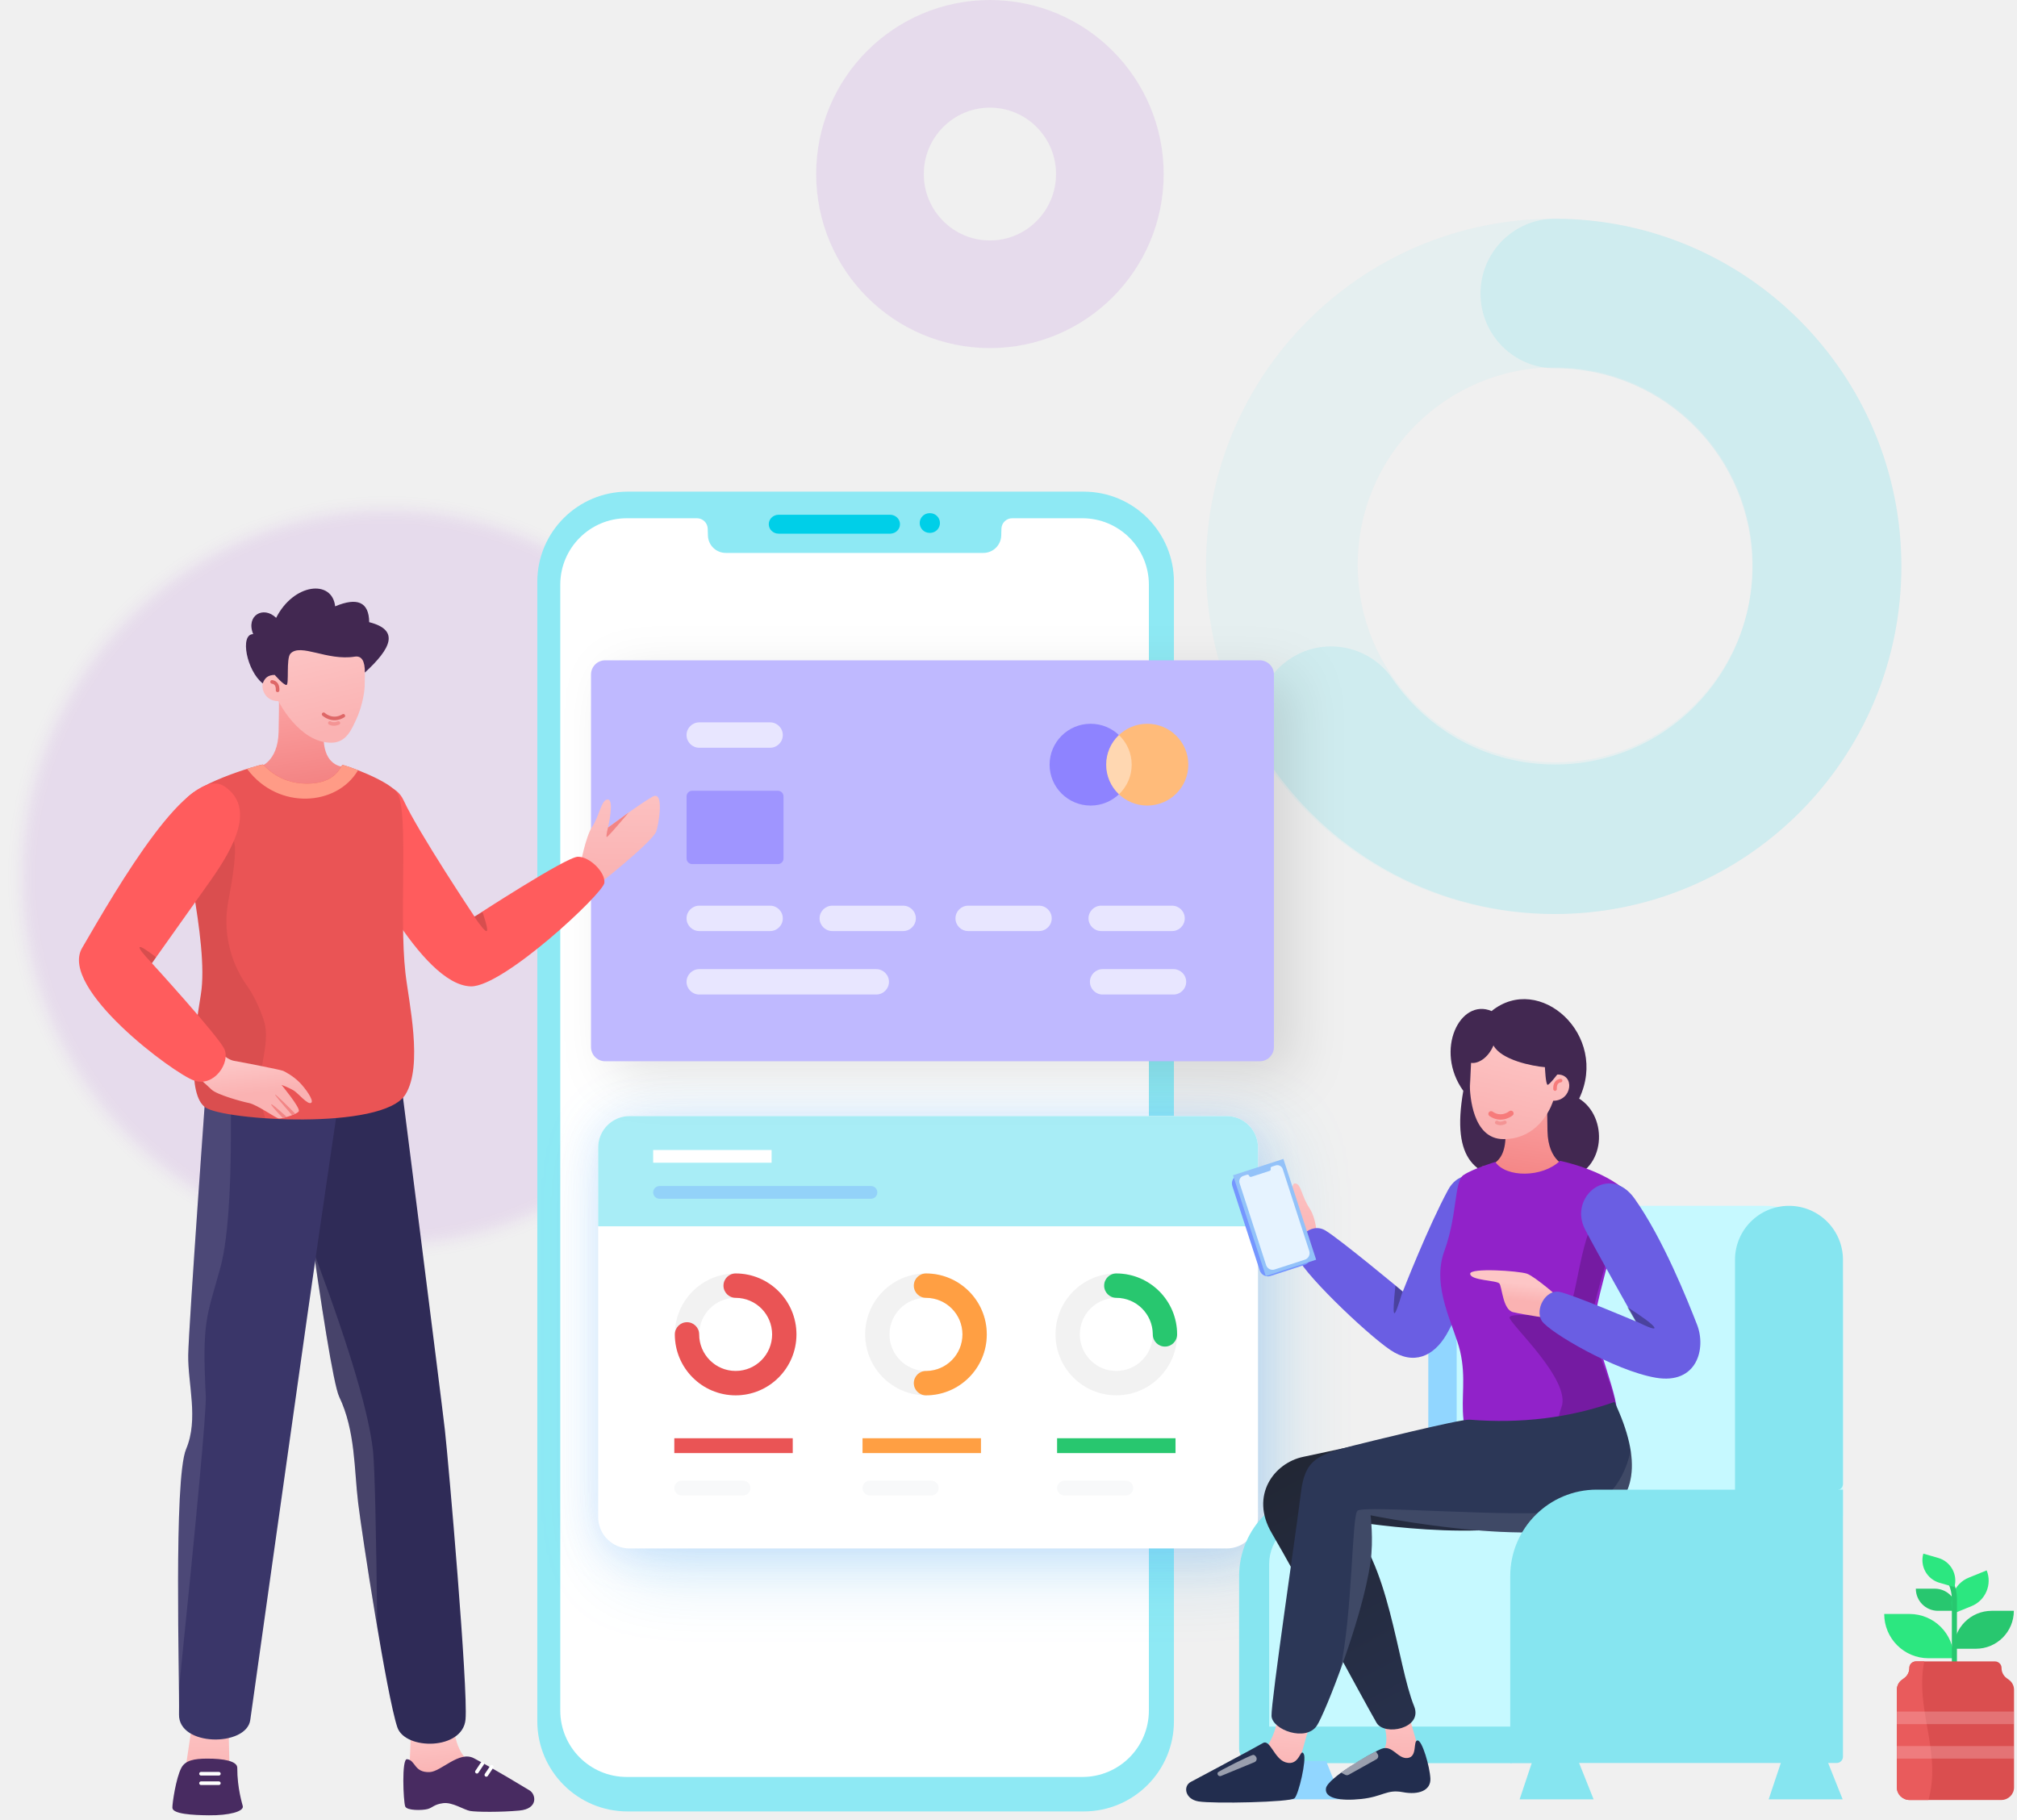
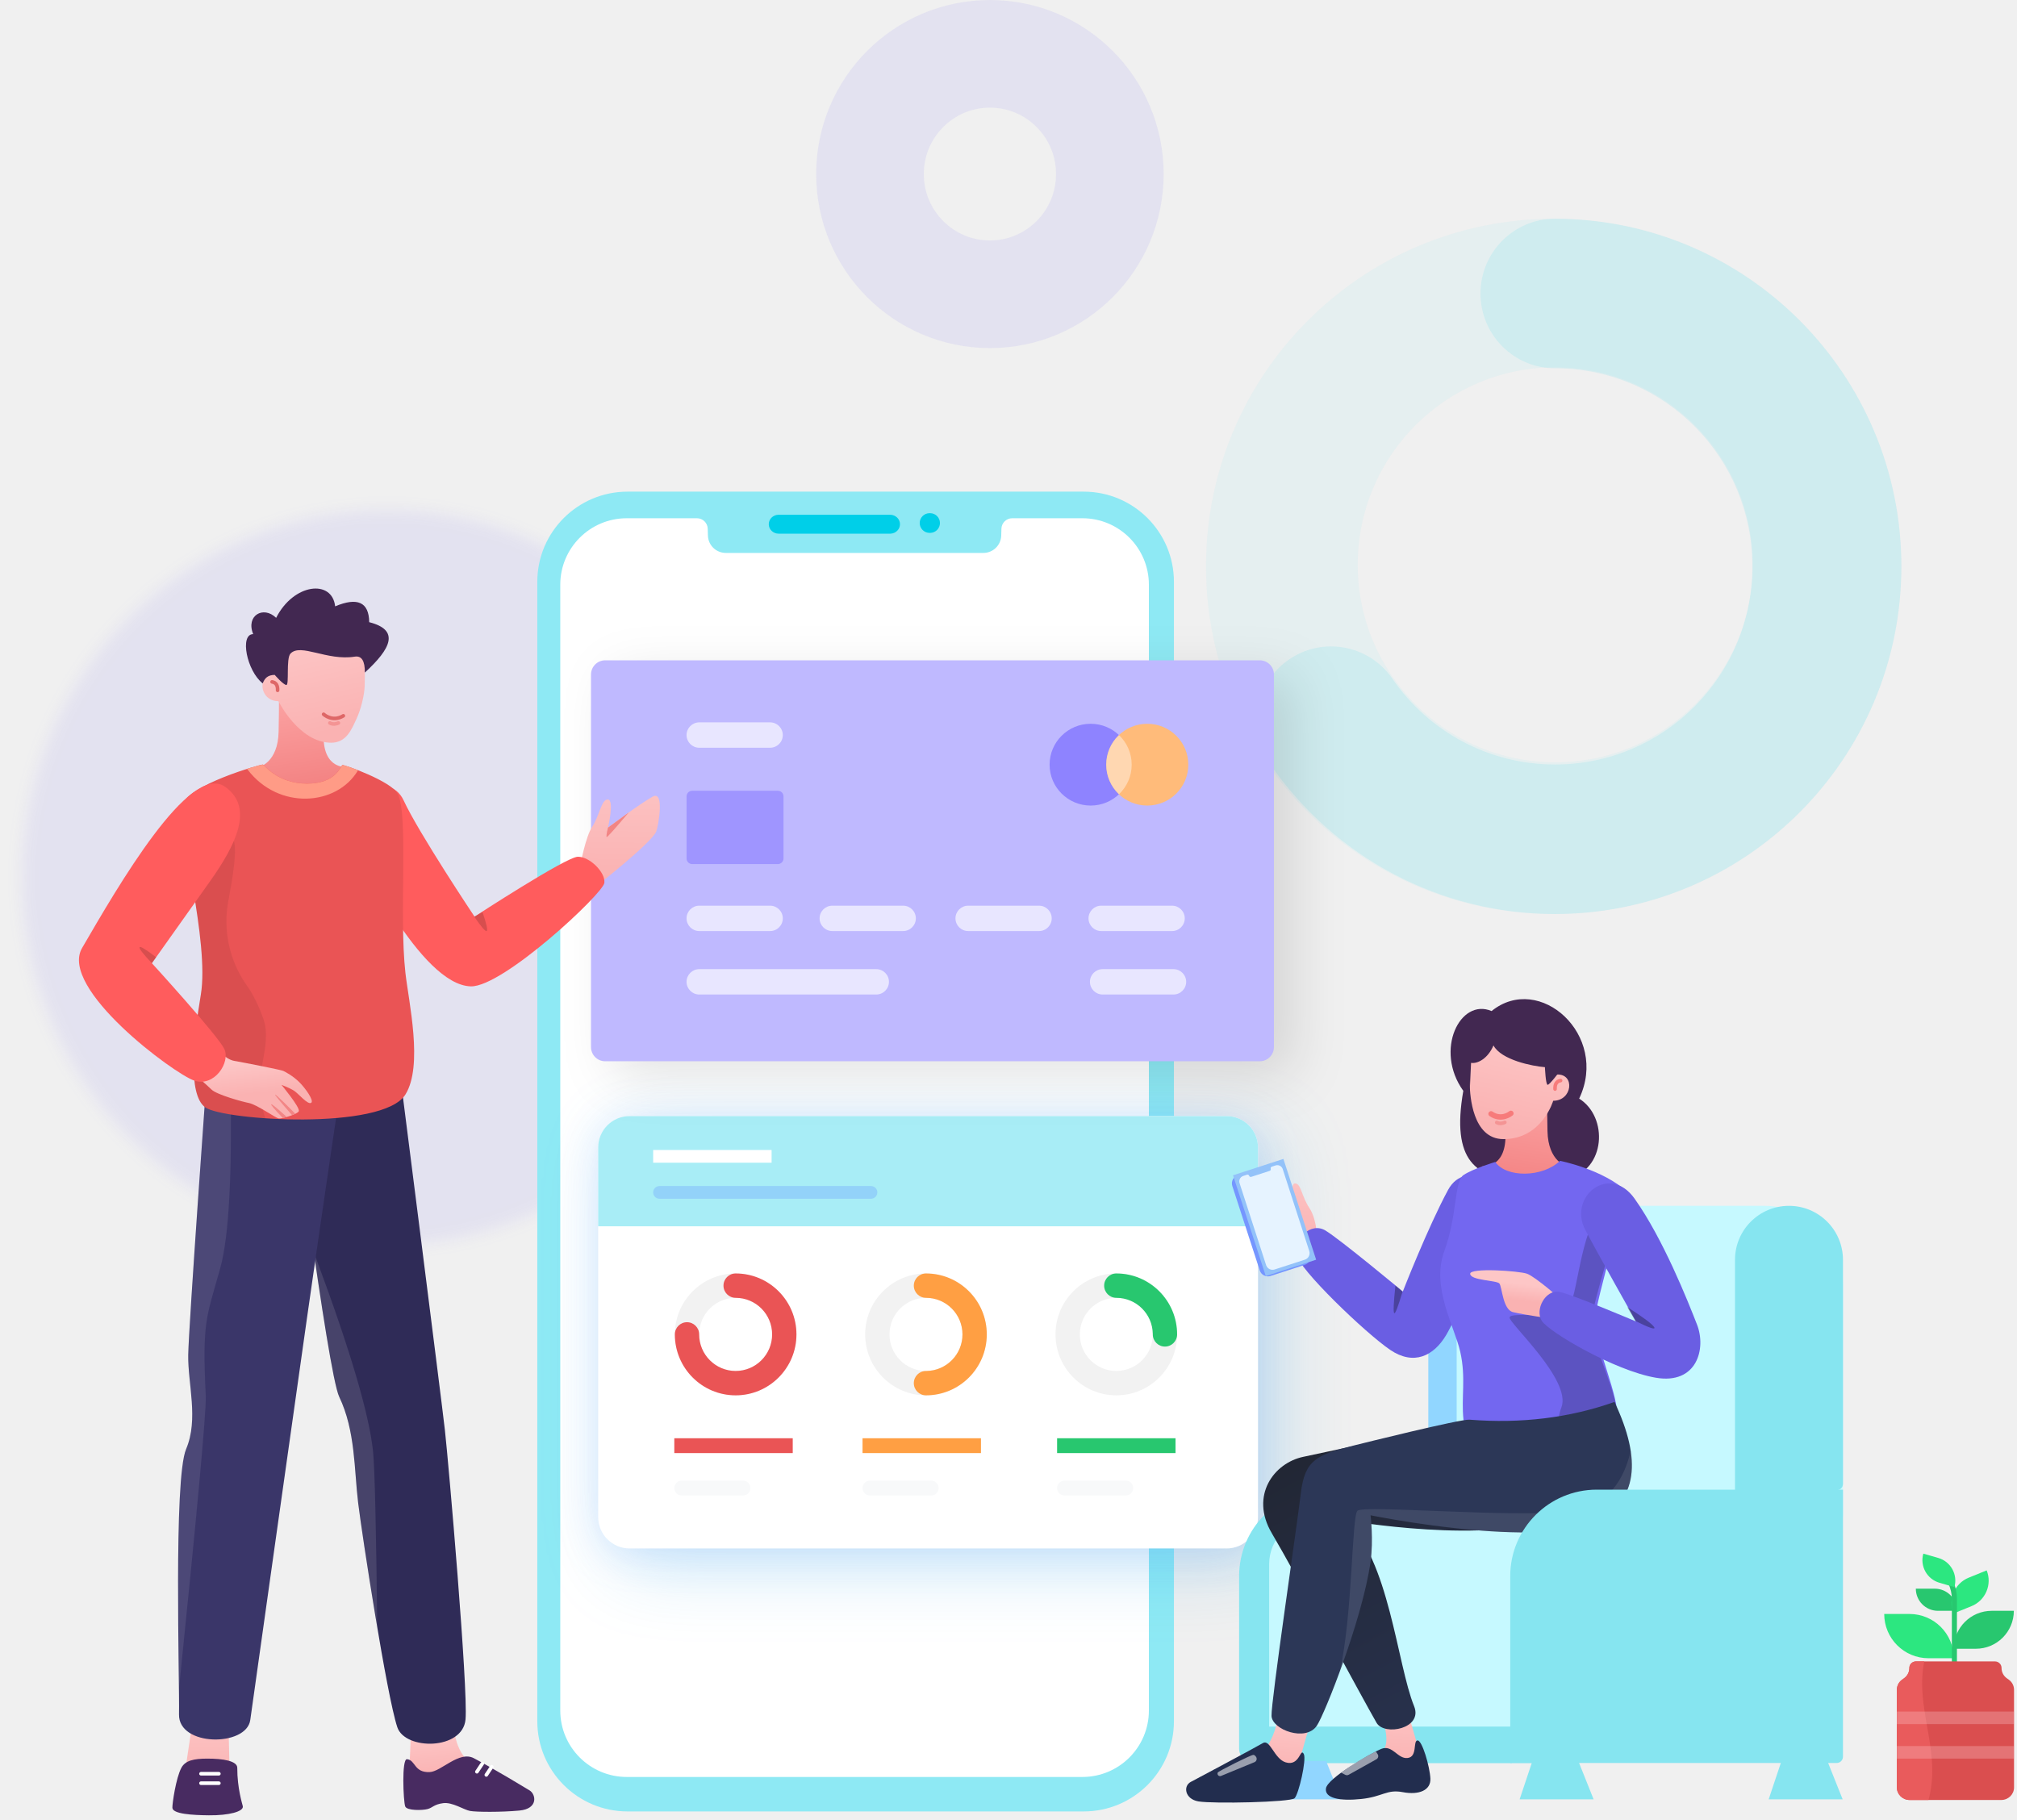
<svg xmlns="http://www.w3.org/2000/svg" xmlns:xlink="http://www.w3.org/1999/xlink" width="562px" height="507px" viewBox="0 0 562 507" version="1.1">
  <defs>
    <filter x="-2.9%" y="-2.9%" width="105.9%" height="105.9%" filterUnits="objectBoundingBox" id="filter-1">
      <feGaussianBlur stdDeviation="2" in="SourceGraphic" />
    </filter>
    <path d="M18.522,0 L38.087,0 C39.71,5.90024691e-16 41.039,1.291 41.086,2.913 L41.142,4.831 C41.219,7.521 43.423,9.661 46.114,9.661 L117.894,9.661 C120.585,9.661 122.788,7.521 122.866,4.831 L122.921,2.913 C122.968,1.291 124.297,2.07451057e-15 125.92,0 L145.486,0 C155.715,-2.00502105e-14 164.008,8.293 164.008,18.522 L164.008,332.223 C164.008,342.452 155.715,350.745 145.486,350.745 L18.522,350.745 C8.293,350.745 -2.29997126e-15,342.452 0,332.223 L0,18.522 C-4.8054561e-15,8.293 8.293,-8.77902741e-15 18.522,0 Z" id="path-2" />
    <path d="M8.757,0 L175.092,0 C179.928,-1.80700981e-14 183.848,3.921 183.848,8.757 L183.848,111.729 C183.848,116.565 179.928,120.486 175.092,120.486 L8.757,120.486 C3.921,120.486 -1.00658751e-14,116.565 0,111.729 L0,8.757 C-5.92265936e-16,3.921 3.921,4.44111258e-15 8.757,0 Z" id="path-4" />
    <filter x="-15.0%" y="-22.8%" width="135.4%" height="153.9%" filterUnits="objectBoundingBox" id="filter-6">
      <feOffset dx="5" dy="5" in="SourceAlpha" result="shadowOffsetOuter1" />
      <feGaussianBlur stdDeviation="10" in="shadowOffsetOuter1" result="shadowBlurOuter1" />
      <feColorMatrix values="0 0 0 0 0.076   0 0 0 0 0.583   0 0 0 0 0.879  0 0 0 0.229 0" type="matrix" in="shadowBlurOuter1" result="shadowMatrixOuter1" />
      <feOffset dx="0" dy="1" in="SourceAlpha" result="shadowOffsetOuter2" />
      <feGaussianBlur stdDeviation="5.5" in="shadowOffsetOuter2" result="shadowBlurOuter2" />
      <feColorMatrix values="0 0 0 0 0.504   0 0 0 0 0.7   0 0 0 0 1  0 0 0 0.234 0" type="matrix" in="shadowBlurOuter2" result="shadowMatrixOuter2" />
      <feMerge>
        <feMergeNode in="shadowMatrixOuter1" />
        <feMergeNode in="shadowMatrixOuter2" />
      </feMerge>
    </filter>
    <path d="M3.944,0 L186.337,0 C188.515,0 190.281,1.771 190.281,3.955 L190.281,107.769 C190.281,109.953 188.515,111.723 186.337,111.723 L3.944,111.723 C1.766,111.723 0,109.953 0,107.769 L0,3.955 C0,1.771 1.766,0 3.944,0 Z" id="path-7" />
    <filter x="-9.5%" y="-17.9%" width="125.2%" height="143.0%" filterUnits="objectBoundingBox" id="filter-8">
      <feOffset dx="6" dy="4" in="SourceAlpha" result="shadowOffsetOuter1" />
      <feGaussianBlur stdDeviation="7" in="shadowOffsetOuter1" result="shadowBlurOuter1" />
      <feColorMatrix values="0 0 0 0 0.019   0 0 0 0 0.019   0 0 0 0 0.019  0 0 0 0.11 0" type="matrix" in="shadowBlurOuter1" />
    </filter>
    <linearGradient x1="42.314%" y1="12.631%" x2="50%" y2="69.62%" id="linearGradient-9">
      <stop stop-color="#FDC6C6" offset="0%" />
      <stop stop-color="#FAB2B2" offset="100%" />
    </linearGradient>
    <linearGradient x1="46.204%" y1="-28.186%" x2="50%" y2="91.05%" id="linearGradient-10">
      <stop stop-color="#FDC6C6" offset="0%" />
      <stop stop-color="#FAB2B2" offset="100%" />
    </linearGradient>
    <linearGradient x1="44.814%" y1="-28.186%" x2="62.813%" y2="121.547%" id="linearGradient-11">
      <stop stop-color="#FFAFAF" offset="0%" />
      <stop stop-color="#F07777" offset="100%" />
    </linearGradient>
    <linearGradient x1="31.713%" y1="-6.922%" x2="55.144%" y2="91.239%" id="linearGradient-12">
      <stop stop-color="#FDC6C6" offset="0%" />
      <stop stop-color="#FAB2B2" offset="100%" />
    </linearGradient>
    <linearGradient x1="45.013%" y1="-28.186%" x2="50%" y2="91.05%" id="linearGradient-13">
      <stop stop-color="#FDC6C6" offset="0%" />
      <stop stop-color="#FAB2B2" offset="100%" />
    </linearGradient>
    <linearGradient x1="42.314%" y1="21.16%" x2="50%" y2="65.142%" id="linearGradient-14">
      <stop stop-color="#FDC6C6" offset="0%" />
      <stop stop-color="#FAB2B2" offset="100%" />
    </linearGradient>
    <linearGradient x1="45.136%" y1="-28.186%" x2="62.017%" y2="121.547%" id="linearGradient-15">
      <stop stop-color="#FFAFAF" offset="0%" />
      <stop stop-color="#F07777" offset="100%" />
    </linearGradient>
    <linearGradient x1="31.713%" y1="-6.211%" x2="55.144%" y2="90.724%" id="linearGradient-16">
      <stop stop-color="#FDC6C6" offset="0%" />
      <stop stop-color="#FAB2B2" offset="100%" />
    </linearGradient>
    <linearGradient x1="42.314%" y1="-3.865%" x2="50%" y2="78.281%" id="linearGradient-17">
      <stop stop-color="#FDC6C6" offset="0%" />
      <stop stop-color="#FAB2B2" offset="100%" />
    </linearGradient>
    <linearGradient x1="28.503%" y1="98.647%" x2="77.061%" y2="9.201%" id="linearGradient-18">
      <stop stop-color="#28324F" offset="0%" />
      <stop stop-color="#222735" offset="100%" />
    </linearGradient>
    <linearGradient x1="44.36%" y1="-28.186%" x2="50%" y2="91.05%" id="linearGradient-19">
      <stop stop-color="#FDC6C6" offset="0%" />
      <stop stop-color="#FAB2B2" offset="100%" />
    </linearGradient>
    <linearGradient x1="42.314%" y1="28.061%" x2="50%" y2="61.519%" id="linearGradient-20">
      <stop stop-color="#FDC6C6" offset="0%" />
      <stop stop-color="#FAB2B2" offset="100%" />
    </linearGradient>
    <linearGradient x1="42.314%" y1="8.533%" x2="50%" y2="71.772%" id="linearGradient-21">
      <stop stop-color="#FDC6C6" offset="0%" />
      <stop stop-color="#FAB2B2" offset="100%" />
    </linearGradient>
    <path d="M5.338,0 L27.313,0 C28.339,0 29.171,0.815 29.171,1.82 L29.171,1.872 C29.171,2.984 29.712,4.03 30.626,4.688 L31.196,5.099 C32.111,5.757 32.651,6.803 32.651,7.915 L32.651,35.125 C32.651,37.055 31.053,38.62 29.082,38.62 L3.568,38.62 C1.598,38.62 1.64410348e-13,37.055 1.64410348e-13,35.125 L1.64410348e-13,7.915 C1.64410348e-13,6.803 0.54,5.757 1.455,5.099 L2.024,4.688 C2.878,4.074 3.405,3.122 3.472,2.094 L3.479,1.82 C3.479,0.815 4.311,0 5.338,0 Z" id="path-22" />
  </defs>
  <g id="📝-Pages-New" stroke="none" stroke-width="1" fill="none" fill-rule="evenodd">
    <g id="Error" transform="translate(-436, -279)">
      <g id="Illustration" transform="translate(442, 294)">
        <g id="Shape">
-           <ellipse id="Oval" fill="#9122c9" opacity="0.1" filter="url(#filter-1)" cx="101.745" cy="229.5" rx="101.745" ry="102.5" />
+           <ellipse id="Oval" fill="#7367f0" opacity="0.1" filter="url(#filter-1)" cx="101.745" cy="229.5" rx="101.745" ry="102.5" />
          <path d="M426.906,45.956 C373.404,45.956 330.032,89.326 330.032,142.826 C330.032,196.326 373.404,239.696 426.906,239.696 C480.408,239.696 523.78,196.326 523.78,142.826 C523.78,89.326 480.408,45.956 426.906,45.956 Z M427.346,87.346 C457.745,87.346 482.388,111.988 482.388,142.386 C482.388,172.784 457.745,197.426 427.346,197.426 C396.947,197.426 372.304,172.784 372.304,142.386 C372.304,111.988 396.947,87.346 427.346,87.346 Z" id="Oval" fill="#00CFE8" fill-rule="nonzero" opacity="0.05" />
-           <ellipse id="Oval" stroke="#9122c9" stroke-width="30" opacity="0.1" cx="269.823" cy="33.5" rx="33.416" ry="33.5" />
+           <ellipse id="Oval" stroke="#7367f0" stroke-width="30" opacity="0.1" cx="269.823" cy="33.5" rx="33.416" ry="33.5" />
          <path d="M427.271,45.956 C480.572,45.956 523.78,89.326 523.78,142.826 C523.78,196.326 480.572,239.696 427.271,239.696 C395.161,239.696 365.687,223.816 347.797,197.796 C341.287,188.326 343.657,175.352 353.091,168.817 C362.43,162.348 375.192,164.615 381.764,173.849 L381.961,174.131 C392.182,188.997 408.951,198.032 427.271,198.032 C457.647,198.032 482.271,173.315 482.271,142.826 C482.271,112.642 458.137,88.116 428.181,87.628 L427.271,87.621 C415.809,87.621 406.517,78.294 406.517,66.788 C406.517,55.283 415.809,45.956 427.271,45.956 Z" id="Path" fill="#00CFE8" fill-rule="nonzero" opacity="0.1" />
        </g>
        <g id="Mobile-Banking-App" transform="translate(16, 122)">
          <g id="Phone3" transform="translate(127.7104, 0)">
            <path d="M25.137,0 L152.247,0 C166.13,-2.55022564e-15 177.384,11.254 177.384,25.137 L177.384,342.625 C177.384,356.508 166.13,367.762 152.247,367.762 L25.137,367.762 C11.254,367.762 -2.32880507e-14,356.508 -2.49882011e-14,342.625 L-2.49882011e-14,25.137 C-2.66883515e-14,11.254 11.254,2.55022564e-15 25.137,0 Z" id="Rectangle" fill="#8EE9F4" />
            <g id="Group-48" transform="translate(6.397456, 7.41094)">
              <mask id="mask-3" fill="white">
                <use xlink:href="#path-2" />
              </mask>
              <use id="Rectangle" fill="#FFFFFF" xlink:href="#path-2" />
              <ellipse id="Oval" fill-opacity="0.549" fill="#E97EFF" mask="url(#mask-3)" cx="62.18" cy="213.477" rx="14.067" ry="14.053" />
              <path d="M24.589,60.217 L140.653,60.217 C143.199,60.217 145.264,62.281 145.264,64.828 C145.264,67.374 143.199,69.439 140.653,69.439 L24.589,69.439 C22.043,69.439 19.978,67.374 19.978,64.828 C19.978,62.281 22.043,60.217 24.589,60.217 Z" id="Rectangle" fill-opacity="0.549" fill="#E97EFF" mask="url(#mask-3)" />
            </g>
            <path d="M98.307,6.438 C99.824,6.438 101.054,7.618 101.054,9.073 C101.054,10.496 99.878,11.655 98.408,11.706 L98.307,11.708 L67.24,11.708 C65.722,11.708 64.492,10.528 64.492,9.073 C64.492,7.65 65.668,6.491 67.139,6.44 L67.24,6.438 L98.307,6.438 Z" id="Path" fill="#00CFE8" fill-rule="nonzero" />
            <path d="M109.441,5.999 C110.958,5.999 112.188,7.228 112.188,8.744 C112.188,10.226 111.012,11.434 109.542,11.487 L109.441,11.488 L109.297,11.488 C107.779,11.488 106.549,10.26 106.549,8.744 C106.549,7.262 107.725,6.054 109.196,6.001 L109.297,5.999 L109.441,5.999 Z" id="Path" fill="#00CFE8" fill-rule="nonzero" />
          </g>
          <g id="BoardPieChart" transform="translate(144.6719, 174)">
            <mask id="mask-5" fill="white">
              <use xlink:href="#path-4" />
            </mask>
            <g id="Rectangle">
              <use fill="black" fill-opacity="1" filter="url(#filter-6)" xlink:href="#path-4" />
              <use fill="#FFFFFF" fill-rule="evenodd" xlink:href="#path-4" />
            </g>
            <polygon id="Rectangle" fill="#A8EDF6" mask="url(#mask-5)" points="-4.125 -4.725 188.562 -4.725 188.562 30.712 -4.125 30.712" />
            <path d="M17.093,19.49 L76.01,19.49 C76.989,19.49 77.782,20.284 77.782,21.262 C77.782,22.241 76.989,23.034 76.01,23.034 L17.093,23.034 C16.114,23.034 15.321,22.241 15.321,21.262 C15.321,20.284 16.114,19.49 17.093,19.49 Z" id="Rectangle" fill="#6FA3FF" opacity="0.366" mask="url(#mask-5)" />
            <rect id="Rectangle" fill="#FFFFFF" mask="url(#mask-5)" x="15.321" y="9.45" width="32.998" height="3.544" />
            <rect id="Rectangle" fill="#EA5455" mask="url(#mask-5)" x="21.213" y="89.774" width="32.998" height="4.134" />
            <path d="M23.28,101.586 L40.359,101.586 C41.501,101.586 42.427,102.512 42.427,103.653 C42.427,104.795 41.501,105.72 40.359,105.72 L23.28,105.72 C22.139,105.72 21.213,104.795 21.213,103.653 C21.213,102.512 22.139,101.586 23.28,101.586 Z" id="Rectangle" fill="#F8F9FA" mask="url(#mask-5)" />
            <rect id="Rectangle" fill="#FF9F43" fill-rule="nonzero" mask="url(#mask-5)" x="73.657" y="89.774" width="32.998" height="4.134" />
            <path d="M75.724,101.586 L92.803,101.586 C93.945,101.586 94.87,102.512 94.87,103.653 C94.87,104.795 93.945,105.72 92.803,105.72 L75.724,105.72 C74.583,105.72 73.657,104.795 73.657,103.653 C73.657,102.512 74.583,101.586 75.724,101.586 Z" id="Rectangle" fill="#F8F9FA" mask="url(#mask-5)" />
            <rect id="Rectangle" fill="#28C76F" mask="url(#mask-5)" x="127.869" y="89.774" width="32.998" height="4.134" />
            <path d="M129.936,101.586 L147.015,101.586 C148.157,101.586 149.082,102.512 149.082,103.653 C149.082,104.795 148.157,105.72 147.015,105.72 L129.936,105.72 C128.794,105.72 127.869,104.795 127.869,103.653 C127.869,102.512 128.794,101.586 129.936,101.586 Z" id="Rectangle" fill="#F8F9FA" mask="url(#mask-5)" />
            <g id="Group-37" mask="url(#mask-5)">
              <g transform="translate(21.21326, 46.65873)" id="Group-5">
                <g transform="translate(0.147314, 0.147654)" />
              </g>
            </g>
            <g id="Group-3" mask="url(#mask-5)">
              <g transform="translate(127.4269, 43.8533)">
                <path d="M16.941,33.96 C26.297,33.96 33.882,26.358 33.882,16.98 C33.882,7.602 26.297,0 16.941,0 C7.585,0 0,7.602 0,16.98 C0,26.358 7.585,33.96 16.941,33.96 Z M16.941,27.168 C11.327,27.168 6.776,22.607 6.776,16.98 C6.776,11.353 11.327,6.792 16.941,6.792 C22.555,6.792 27.106,11.353 27.106,16.98 C27.106,22.607 22.555,27.168 16.941,27.168 Z" id="Oval" fill="#F2F2F2" />
                <path d="M33.882,16.98 C33.882,7.602 26.297,0 16.941,0 C15.07,0 13.553,1.52 13.553,3.396 C13.553,5.272 15.07,6.792 16.941,6.792 C22.491,6.792 27.002,11.25 27.104,16.789 L27.106,16.98 C27.106,18.856 28.623,20.376 30.494,20.376 C32.365,20.376 33.882,18.856 33.882,16.98 Z" id="Path" fill="#28C76F" />
              </g>
            </g>
            <g id="Group-4" mask="url(#mask-5)">
              <g transform="translate(74.39373, 43.8533)">
                <path d="M16.941,33.96 C26.297,33.96 33.882,26.358 33.882,16.98 C33.882,7.602 26.297,0 16.941,0 C7.585,0 0,7.602 0,16.98 C0,26.358 7.585,33.96 16.941,33.96 Z M16.941,27.168 C11.327,27.168 6.776,22.607 6.776,16.98 C6.776,11.353 11.327,6.792 16.941,6.792 C22.555,6.792 27.106,11.353 27.106,16.98 C27.106,22.607 22.555,27.168 16.941,27.168 Z" id="Oval" fill="#F2F2F2" fill-rule="evenodd" />
                <path d="M16.941,33.96 C26.297,33.96 33.882,26.358 33.882,16.98 C33.882,7.602 26.297,0 16.941,0 C15.07,0 13.553,1.52 13.553,3.396 C13.553,5.272 15.07,6.792 16.941,6.792 C22.555,6.792 27.106,11.353 27.106,16.98 C27.106,22.543 22.658,27.065 17.132,27.167 L16.941,27.168 C15.07,27.168 13.553,28.689 13.553,30.564 C13.553,32.44 15.07,33.96 16.941,33.96 Z" id="Path" fill="#FF9F43" fill-rule="nonzero" />
              </g>
            </g>
            <g id="Group-6" mask="url(#mask-5)">
              <g transform="translate(21.36058, 43.8533)">
                <path d="M16.941,33.96 C26.297,33.96 33.882,26.358 33.882,16.98 C33.882,7.602 26.297,0 16.941,0 C7.585,0 0,7.602 0,16.98 C0,26.358 7.585,33.96 16.941,33.96 Z M16.941,27.168 C11.327,27.168 6.776,22.607 6.776,16.98 C6.776,11.353 11.327,6.792 16.941,6.792 C22.555,6.792 27.106,11.353 27.106,16.98 C27.106,22.607 22.555,27.168 16.941,27.168 Z" id="Oval" fill="#F2F2F2" />
                <path d="M0,16.98 C0,26.358 7.585,33.96 16.941,33.96 C26.297,33.96 33.882,26.358 33.882,16.98 C33.882,7.602 26.297,0 16.941,0 C15.07,0 13.553,1.52 13.553,3.396 C13.553,5.272 15.07,6.792 16.941,6.792 C22.555,6.792 27.106,11.353 27.106,16.98 C27.106,22.607 22.555,27.168 16.941,27.168 C11.327,27.168 6.776,22.607 6.776,16.98 C6.776,15.105 5.259,13.584 3.388,13.584 C1.517,13.584 0,15.105 0,16.98 Z" id="Path" fill="#EA5455" />
              </g>
            </g>
          </g>
          <g id="VisaCard2" transform="translate(142.6764, 47)">
            <g id="Rectangle">
              <use fill="black" fill-opacity="1" filter="url(#filter-8)" xlink:href="#path-7" />
              <use fill="#BFB9FF" fill-rule="evenodd" xlink:href="#path-7" />
            </g>
            <g id="Group-46" transform="translate(26.61962, 16.69957)">
              <g id="Group-45" transform="translate(0, 0.982327)">
                <g id="Group-43" transform="translate(101.1545, 0)">
                  <ellipse id="Oval" fill="#8E83FF" cx="11.437" cy="11.395" rx="11.437" ry="11.395" />
                  <ellipse id="Oval-Copy-10" fill="#FFBB7A" cx="27.211" cy="11.395" rx="11.437" ry="11.395" />
                  <path d="M19.22,3.243 L19.325,3.145 C21.511,5.22 22.873,8.149 22.873,11.395 C22.873,14.641 21.511,17.57 19.325,19.645 C17.137,17.571 15.775,14.641 15.775,11.395 C15.775,8.2 17.094,5.312 19.22,3.243 L19.325,3.145 L19.22,3.243 Z" id="Path" fill-opacity="0.416" fill="#FFFFFF" />
                </g>
                <path d="M1.577,18.664 L25.437,18.664 C26.308,18.664 27.014,19.368 27.014,20.236 L27.014,37.525 C27.014,38.393 26.308,39.097 25.437,39.097 L1.577,39.097 C0.706,39.097 4.37832775e-14,38.393 4.37832775e-14,37.525 L4.37832775e-14,20.236 C4.37832775e-14,19.368 0.706,18.664 1.577,18.664 Z" id="Rectangle" fill="#9F95FF" />
              </g>
              <g id="Group-44" transform="translate(0, 0.589397)" fill="#FFFFFF" fill-opacity="0.647">
                <path d="M3.549,51.081 L23.268,51.081 C25.228,51.081 26.817,52.664 26.817,54.617 C26.817,56.57 25.228,58.154 23.268,58.154 L3.549,58.154 C1.589,58.154 -9.10692171e-14,56.57 -9.10692171e-14,54.617 C-9.10692171e-14,52.664 1.589,51.081 3.549,51.081 Z" id="Rectangle" />
                <path d="M3.549,68.763 L52.845,68.763 C54.805,68.763 56.394,70.346 56.394,72.299 C56.394,74.252 54.805,75.836 52.845,75.836 L3.549,75.836 C1.589,75.836 -8.7566555e-14,74.252 -8.7566555e-14,72.299 C-8.7566555e-14,70.346 1.589,68.763 3.549,68.763 Z" id="Rectangle" />
                <path d="M115.943,68.763 L135.661,68.763 C137.622,68.763 139.211,70.346 139.211,72.299 C139.211,74.252 137.622,75.836 135.661,75.836 L115.943,75.836 C113.983,75.836 112.394,74.252 112.394,72.299 C112.394,70.346 113.983,68.763 115.943,68.763 Z" id="Rectangle" />
                <path d="M3.549,0 L23.268,0 C25.228,0 26.817,1.583 26.817,3.536 C26.817,5.489 25.228,7.073 23.268,7.073 L3.549,7.073 C1.589,7.073 0,5.489 0,3.536 C0,1.583 1.589,0 3.549,0 Z" id="Rectangle" />
                <path d="M40.62,51.081 L60.338,51.081 C62.298,51.081 63.887,52.664 63.887,54.617 C63.887,56.57 62.298,58.154 60.338,58.154 L40.62,58.154 C38.659,58.154 37.07,56.57 37.07,54.617 C37.07,52.664 38.659,51.081 40.62,51.081 Z" id="Rectangle-Copy-38" />
                <path d="M78.479,51.081 L98.197,51.081 C100.157,51.081 101.746,52.664 101.746,54.617 C101.746,56.57 100.157,58.154 98.197,58.154 L78.479,58.154 C76.518,58.154 74.929,56.57 74.929,54.617 C74.929,52.664 76.518,51.081 78.479,51.081 Z" id="Rectangle-Copy-39" />
                <path d="M115.549,51.081 L135.267,51.081 C137.227,51.081 138.816,52.664 138.816,54.617 C138.816,56.57 137.227,58.154 135.267,58.154 L115.549,58.154 C113.589,58.154 112,56.57 112,54.617 C112,52.664 113.589,51.081 115.549,51.081 Z" id="Rectangle-Copy-40" />
              </g>
            </g>
          </g>
          <g id="Men1.1" transform="translate(0, 27)">
            <g id="LLeg" transform="translate(58.5127, 131.4736)">
              <path d="M45.86,184.217 C45.86,184.217 45.724,192.9 51.056,195.984 C56.388,199.069 64.65,204.8 64.65,204.8 L33.223,205.865 L34.119,184.139 L45.86,184.217 Z" id="Path" fill="url(#linearGradient-9)" />
              <path d="M32.892,194.731 C35.322,194.982 34.791,198.497 39.2,198.326 C42.413,198.201 47.424,192.275 51.546,194.47 C57.837,197.82 65.214,202.338 67.023,203.413 C68.832,204.49 69.547,208.547 64.202,209.045 C59.09,209.521 52.191,209.468 50.462,209.153 C48.734,208.838 45.528,206.634 42.948,206.986 C40.369,207.339 40.075,208.228 38.634,208.622 C37.192,209.016 32.841,209.101 32.39,207.886 C31.872,206.492 31.353,194.573 32.892,194.731 Z" id="Path" fill="#482B61" />
              <path d="M30.456,-1.74975703e-14 C30.456,-1.74975703e-14 42.444,94.099 43.447,102.998 C44.449,111.898 49.952,175.205 49.199,183.65 C48.432,192.25 32.344,192.296 30.186,185.808 C27.232,176.926 20.404,132.541 19.274,123.272 C18.145,114.003 18.542,103.242 14.003,93.751 C10.753,86.956 -3.0465246e-14,2.413 -3.0465246e-14,2.413 L30.456,-1.74975703e-14 Z" id="Path" fill="#2F2B57" />
              <path d="M23.41,108.74 L23.452,109.164 C23.91,114.079 24.294,130.36 24.603,158.008 L23.913,153.878 C21.749,140.784 19.828,127.813 19.274,123.272 C18.169,114.196 18.526,103.69 14.28,94.346 L14.003,93.751 C12.573,90.761 9.689,72.711 6.908,53.437 L7.782,55.775 C17.065,80.742 22.275,98.398 23.41,108.74 Z" id="Path" fill-opacity="0.192" fill="#FFFFFF" opacity="0.591" />
              <line x1="53.869" y1="195.981" x2="52.366" y2="198.23" id="Path-10" stroke="#FFFFFF" stroke-linecap="round" />
              <line x1="56.495" y1="196.86" x2="54.991" y2="199.11" id="Path-10" stroke="#FFFFFF" stroke-linecap="round" />
            </g>
            <g id="RLeg" transform="translate(25.69442, 133.7766)">
              <polygon id="Path" fill="url(#linearGradient-10)" points="5.654 183.906 2.842 202.896 16.435 202.827 15.99 183.553" />
              <path d="M0.337,205.968 C0.291,204.86 1.323,197.674 2.842,194.829 C3.943,192.765 6.386,192.281 9.96,192.267 C14.57,192.249 18.422,192.946 18.417,194.829 C18.401,200.589 19.861,205.019 19.96,205.526 C20.248,207.011 16.125,208.119 10.493,208.063 C5.884,208.017 0.408,207.696 0.337,205.968 Z" id="Path" fill="#482B61" />
              <path d="M47.865,0.787 C47.865,0.787 41.632,42.784 37.86,69.357 C34.152,95.469 23.173,173.355 22.038,181.509 C20.997,188.994 1.985,188.994 2.185,179.929 C2.385,170.864 0.625,114.376 4.165,106.012 C7.705,97.649 4.623,87.915 4.752,79.79 C4.881,71.665 9.972,1.33 9.972,1.33 L47.865,0.787 Z" id="Path" fill="#3A3669" />
              <path d="M13.768,55.248 L13.47,56.328 C9.861,69.296 8.616,70.464 9.638,91.147 L9.649,91.567 C9.685,96.771 7.21,123.698 2.225,172.349 L2.203,169.325 C2.028,149.477 1.297,113.592 4.075,106.237 L4.165,106.012 C7.705,97.649 4.623,87.915 4.752,79.79 C4.881,71.665 9.972,1.33 9.972,1.33 L16.475,1.236 L16.542,4.458 C17.01,29.62 16.085,46.549 13.768,55.248 L13.768,55.248 Z" id="Path" fill-opacity="0.192" fill="#FFFFFF" opacity="0.462" />
              <line x1="8.313" y1="196.479" x2="13.289" y2="196.479" id="Path-9" stroke="#FFFFFF" stroke-linecap="round" />
              <line x1="8.313" y1="199.118" x2="13.289" y2="199.118" id="Path-9" stroke="#FFFFFF" stroke-linecap="round" />
            </g>
            <g id="Head" transform="translate(46.01984, 0)">
              <path d="M4.223,49.711 C4.223,49.711 9.43,48.483 9.611,39.907 C9.792,31.331 9.665,28.404 9.665,28.404 L22.01,28.196 C22.01,28.196 22.135,37.754 22.136,41.211 C22.141,50.495 28.578,49.711 28.578,49.711 C28.578,49.711 27.24,57.24 16.847,57.827 C8.732,58.287 4.223,49.711 4.223,49.711 Z" id="Path" fill="url(#linearGradient-11)" />
              <g id="Head1" transform="translate(0.513241, 0)">
                <path d="M8.018,24.069 C2.901,23.87 3.736,31.399 9.051,31.389 C9.051,31.389 14.763,42.933 23.732,42.963 C28.052,42.977 29.462,39.11 30.757,36.395 C32.052,33.68 33.002,29.618 33.081,27.132 C33.166,24.481 33.177,15.77 33.177,15.77 L7.819,15.759 L8.018,24.069 Z" id="Path" fill="url(#linearGradient-12)" />
                <path d="M23.37,37.586 C24.177,37.927 25.074,37.728 25.743,37.337" id="Path" stroke="#F49494" stroke-linecap="round" transform="translate(24.55681, 37.54876) rotate(6) translate(-24.55681, -37.54876) " />
                <path d="M8.529,28.493 C8.852,27.328 8.711,26.311 7.56,25.848" id="Path-8" stroke="#DE6767" stroke-linecap="round" transform="translate(8.119765, 27.17047) rotate(-13) translate(-8.119765, -27.17047) " />
                <path d="M8.018,24.069 C8.018,24.069 10.371,26.799 11.241,26.874 C12.112,26.949 11.119,19.487 12.401,18.128 C15.217,15.14 22.574,20.216 30.311,18.976 C32.222,18.67 33.16,20.15 33.126,23.415 C40.358,16.786 42.98,11.557 34.338,9.373 C34.269,3.763 31.058,2.355 24.849,4.957 C24.019,-2.622 13.291,-1.478 8.408,8.164 C4.873,4.707 -0.095,7.498 2.014,12.699 C-1.792,12.699 0.191,22.925 4.676,26.439 C5.211,24.904 6.189,24.069 8.018,24.069 Z" id="Path" fill="#422851" />
                <path d="M21.815,34.324 C21.815,34.324 23.572,37.18 27.012,36.159" id="Path" stroke="#DE6767" stroke-linecap="round" transform="translate(24.41357, 35.35145) rotate(-15) translate(-24.41357, -35.35145) " />
              </g>
            </g>
            <g id="LArm" transform="translate(75.02373, 54.90718)">
              <g id="Group-3" transform="translate(76.13706, 15.72189) rotate(4) translate(-76.13706, -15.72189) translate(65.13706, 2.221892)">
                <path d="M-6.9945718e-14,20.903 C-6.9945718e-14,20.903 0.893,12.681 2.627,9.701 C4.36,6.72 4.589,1.9 6.425,1.948 C8.26,1.997 6.968,9.757 6.968,9.757 C6.968,9.757 15.025,2.783 18.729,0.315 C22.109,-1.936 20.903,8.572 20.445,9.932 C19.355,13.172 5.027,26.111 5.027,26.111 C5.027,26.111 0.382,21.603 -6.9945718e-14,20.903 Z" id="Path" fill="url(#linearGradient-13)" />
                <path d="M6.968,9.757 C6.671,11.527 6.627,12.404 6.836,12.39 C7.045,12.375 8.915,9.963 12.444,5.155 L6.968,9.757 Z" id="Path" fill="#F28585" />
              </g>
              <path d="M15.44,4.122 C19.608,13.161 35.197,36.516 35.197,36.516 C35.197,36.516 60.742,19.861 63.992,19.826 C67.243,19.792 71.656,24.105 71.379,27.082 C71.101,30.058 43.132,56.166 34.162,55.947 C20.214,55.605 2.724,19.334 0.928,14.486 C-3.882,1.5 11.375,-4.694 15.44,4.122 Z" id="Path" fill="#FF5C5D" />
              <path d="M35.104,36.499 C37.071,39.38 38.23,40.726 38.582,40.536 C38.935,40.347 38.548,38.587 37.423,35.254 L35.104,36.499 Z" id="Path-5" fill-opacity="0.16" fill="#000000" />
            </g>
            <g id="Body" transform="translate(28.63671, 49.0406)">
              <path d="M0.131,11.435 C-1.177,17.711 7.785,49.341 5.319,64.138 C3.369,75.841 1.507,91.955 6.562,95.533 C11.708,99.175 56.008,102.067 62.322,91.955 C67.331,83.932 63.231,66.141 62.322,58.025 C60.51,41.834 63.246,13.854 60.172,8.131 C58.265,4.581 45.265,0.003 44.777,0.144 C44.288,0.286 43.14,5.317 34.92,5.317 C26.7,5.317 23.07,0.144 22.628,0.003 C22.186,-0.139 1.316,5.757 0.131,11.435 Z" id="Path" fill="#EA5455" />
              <path d="M22.607,2.99938892e-05 L22.628,0.003 C23.07,0.144 26.7,5.317 34.92,5.317 C43.14,5.317 44.288,0.286 44.777,0.144 C44.953,0.093 46.759,0.657 49.085,1.565 L49.075,1.672 C43.199,11.539 27.041,12.755 18.404,1.467 L18.208,1.206 L19.172,0.907 C20.936,0.37 22.198,0.048 22.542,0.005 L22.607,2.99938892e-05 Z" id="Path" fill="#FF9B86" />
              <path d="M0.159,15.794 L0.883,15.895 C8.567,16.994 13.073,18.732 14.402,21.111 C15.274,22.672 14.869,27.951 13.186,36.948 L13.007,37.892 C11.446,46.047 13.231,54.484 17.943,61.29 L18.208,61.666 C19.802,63.896 21.271,66.832 22.616,70.474 C25.735,78.922 19.1,86.04 23.302,98.608 L22.444,98.545 C14.634,97.947 8.317,96.774 6.562,95.533 C1.507,91.955 3.369,75.841 5.319,64.138 C7.418,51.547 1.242,26.77 0.159,15.794 Z" id="Path" fill-opacity="0.067" fill="#000000" />
            </g>
            <g id="Rarm" transform="translate(0, 54.33058)">
              <g id="Group-2" transform="translate(32.00589, 73.3703)">
                <path d="M5.768,0 C5.768,0 8.717,3.479 11.234,3.912 C13.751,4.345 24.285,6.405 24.928,6.711 C25.536,6.999 27.614,8.093 29.391,9.848 C30.931,11.37 33.594,14.976 32.701,15.596 C31.747,16.26 29.169,13.007 27.876,12.203 C26.52,11.36 24.436,10.613 24.436,10.613 C24.436,10.613 29.591,16.832 29.263,17.919 C29.024,18.712 24.64,20.066 23.703,19.964 C22.766,19.862 17.601,16.081 15.279,15.641 C13.669,15.336 6.46,13.383 4.94,11.917 C3.42,10.45 -3.48174241e-14,7.473 -3.48174241e-14,7.473 L5.768,0 Z" id="Path" fill="url(#linearGradient-14)" />
                <path d="M28.269,18.639 C24.673,15.016 22.8,13.235 22.65,13.296 C22.5,13.358 24.067,15.265 27.35,19.018 L28.269,18.639 Z" id="Path" fill="#F28585" />
                <path d="M25.865,19.532 C23.171,17.064 21.736,15.889 21.56,16.008 C21.384,16.127 22.463,17.402 24.796,19.834 L25.865,19.532 Z" id="Path" fill="#F28585" />
              </g>
              <path d="M40.706,0.901 C49.036,6.763 43.471,17.417 36.56,27.191 C30.105,36.319 20.321,50.07 20.321,50.07 C20.321,50.07 38.718,70.223 40.496,73.952 C42.273,77.68 37.734,84.683 32.093,82.771 C26.45,80.858 -5.658,57.073 0.872,45.833 C10.845,28.664 30.868,-6.022 40.706,0.901 Z" id="Path" fill="#FF5C5D" />
              <path d="M20.321,50.07 C17.804,47.408 16.663,45.922 16.898,45.614 C17.133,45.306 18.669,46.24 21.506,48.417 L20.321,50.07 Z" id="Path-6" fill-opacity="0.16" fill="#000000" />
            </g>
          </g>
          <g id="Group-7" transform="translate(307.3031, 141)">
            <path d="M40.065,137.093 L108.663,137.093 L108.663,137.093 L108.663,209.26 C108.663,211.469 106.872,213.26 104.663,213.26 L19.954,213.26 C17.745,213.26 15.954,211.469 15.954,209.26 L15.954,161.204 C15.954,147.888 26.749,137.093 40.065,137.093 Z" id="Rectangle" fill="#86E5F0" />
            <polygon id="Rectangle" fill="#86E5F0" points="24.33 198.224 91.966 198.224 91.966 213.26 24.33 213.26" />
            <polygon id="Path" fill="#86E5F0" points="110.466 212.715 114.732 223.401 94.107 223.401 97.681 212.715" />
            <polygon id="Path" fill="#91D6FF" points="40.195 212.715 44.461 223.401 23.836 223.401 27.41 212.715" />
            <polygon id="Path" fill="#86E5F0" points="179.859 212.715 184.125 223.401 163.5 223.401 167.074 212.715" />
            <path d="M92.256,58.375 L109.189,58.008 L109.189,58.008 L109.189,144.277 L68.667,144.277 L68.667,82.481 C68.667,69.368 79.146,58.659 92.256,58.375 Z" id="Rectangle" fill="#91D6FF" />
            <path d="M100.684,58.008 L162.365,58.008 C174.426,58.008 184.205,67.786 184.205,79.848 L184.205,144.288 C184.205,145.253 183.422,146.035 182.457,146.035 L76.573,146.035 L76.573,146.035 L76.573,82.119 C76.573,68.803 87.368,58.008 100.684,58.008 Z" id="Rectangle" fill="#C6F9FF" />
            <path d="M169.164,58.008 C177.471,58.008 184.205,64.742 184.205,73.048 L184.205,135.499 C184.205,136.464 183.422,137.246 182.457,137.246 L154.124,137.246 L154.124,137.246 L154.124,73.048 C154.124,64.742 160.858,58.008 169.164,58.008 Z" id="Rectangle" fill="#86E5F0" />
            <path d="M36.93,145.199 L104.387,145.199 L104.387,145.199 L104.387,203.124 L24.33,203.124 L24.33,157.799 C24.33,150.84 29.971,145.199 36.93,145.199 Z" id="Rectangle" fill="#C6F9FF" />
            <g id="Wom1.4" transform="translate(72.5538, 112.5) scale(-1, 1) translate(-72.5538, -112.5) translate(0.053803, 0)">
              <g id="Head" transform="translate(28.82299, 0.409712)">
                <path d="M8.814,50.104 C-1.931,47.6 -2.639,32.842 5.53,27.723 C-2.895,10.051 16.589,-7.494 29.934,3.326 C38.684,-0.421 45.954,14.202 37.813,25.559 C41.227,45.059 34.28,50.099 21.756,50.313 L8.814,50.104 Z" id="Path" fill="#422851" />
                <path d="M8.948,46.58 C8.948,46.58 14.175,45.352 14.356,36.782 C14.538,28.212 14.41,25.286 14.41,25.286 L25.924,25.079 C25.924,25.079 26.05,34.63 26.052,38.084 C26.056,47.363 32.518,46.58 32.518,46.58 C32.518,46.58 31.175,54.103 20.742,54.69 C12.596,55.149 8.948,46.58 8.948,46.58 Z" id="Path" fill="url(#linearGradient-15)" />
                <path d="M11.726,21.007 C6.59,20.808 7.428,28.332 12.763,28.321 C12.763,28.321 15.863,39.009 26.622,39.009 C35.36,39.009 35.929,26.552 36.008,24.068 C36.093,21.418 36.104,12.713 36.104,12.713 L11.526,12.702 L11.726,21.007 Z" id="Path" fill="url(#linearGradient-16)" />
                <path d="M24.738,30.973 C24.738,30.973 26.505,33.83 29.956,32.813" id="Path" stroke="#F77B7B" stroke-width="1.5" stroke-linecap="round" transform="translate(27.34692, 32.00235) rotate(-18) translate(-27.34692, -32.00235) " />
                <path d="M26.235,34.383 C27.045,34.723 27.813,34.723 28.485,34.332" id="Path" stroke="#F49494" stroke-linecap="round" transform="translate(27.36018, 34.48209) rotate(2) translate(-27.36018, -34.48209) " />
                <path d="M11.963,25.18 C12.286,24.016 12.143,22.999 10.988,22.535" id="Path-8" stroke="#F77B7B" stroke-linecap="round" transform="translate(11.55038, 23.85726) rotate(-13) translate(-11.55038, -23.85726) " />
                <path d="M10.914,20.077 C10.914,20.077 13.729,23.857 14.299,23.877 C14.87,23.897 15.069,18.961 15.069,18.961 C18.523,18.697 27.263,16.956 29.405,12.899 C30.904,16.479 33.768,18.069 35.65,17.763 L36.006,25.368 L36.885,10.079 L10.225,10.079 L10.914,20.077 Z" id="Path" fill="#422851" />
              </g>
              <g id="LLeg" transform="translate(32.50045, 116.0156)">
                <path d="M57.878,82.103 C57.878,82.103 53.27,91.415 57.047,94.35 C60.831,97.285 70.824,102.785 70.824,102.785 L44.349,101.12 L50.234,80.811 L57.878,82.103 Z" id="Path" fill="url(#linearGradient-17)" />
                <path d="M46.91,90.965 C48.216,91.118 46.821,95.519 49.65,95.854 C52.473,96.188 53.845,92.018 57.049,93.34 C60.253,94.662 71.937,101.497 72.397,104.291 C72.863,107.085 68.509,107.907 62.539,107.276 C56.569,106.645 55.469,104.52 50.987,105.376 C46.511,106.231 43.158,104.867 43.305,101.595 C43.453,98.323 45.603,90.813 46.91,90.965 Z" id="Path" fill="#222D4E" />
                <path d="M58.51,94.018 L58,94.784 C57.694,95.243 57.818,95.864 58.278,96.17 C58.299,96.185 58.322,96.199 58.345,96.211 L66.075,100.528 C66.365,100.69 66.718,100.697 67.015,100.546 L68.184,99.953 L68.184,99.953 C66.259,98.557 64.684,97.509 62.944,96.479 C61.608,95.689 60.129,94.874 58.51,94.018 Z" id="Path-14" fill-opacity="0.541" fill="#FFFFFF" />
                <path d="M17.997,0.028 C26.012,0.386 70.621,10.258 78.726,11.935 C86.831,13.613 93.683,22.688 87.502,33.198 C80.561,44.995 62.651,78.498 58.302,86.051 C56.15,89.789 45.292,87.693 47.843,81.419 C52.597,69.722 54.805,40.34 66.927,29.627 C66.927,29.627 26.161,36.726 8.552,28.594 C-4.246,22.683 -1.351,-0.838 17.997,0.028 Z" id="Path" fill="url(#linearGradient-18)" />
              </g>
              <g id="LArm" transform="translate(56.67376, 49.5)">
                <path d="M50.613,19.12 C50.613,19.12 50.523,12.595 52.804,9.184 C55.085,5.774 55.176,2.152 56.902,2.27 C58.629,2.389 56.919,10.809 56.919,10.809 C56.919,10.809 59.11,9.971 60.684,8.912 C62.257,7.853 67.029,2.631 68.144,3.557 C70.035,5.133 66.99,14.027 65.331,15.805 C63.667,17.583 54.576,23.432 54.576,23.432 L50.613,19.12 Z" id="Path" fill="url(#linearGradient-19)" />
                <path d="M1.359,15.21 C5.087,23.863 11.914,39.758 14.728,44.5 C18.255,50.439 23.817,53.056 30.328,48.649 C37.171,44.019 56.011,25.96 56.564,21.869 C57.111,17.779 52.5,12.87 48.327,15.412 C44.155,17.953 26.817,32.39 26.817,32.39 C26.817,32.39 19.82,14.443 14.191,4.046 C9.316,-4.949 -4.317,2.056 1.359,15.21 Z" id="Path" fill="#6A5EE3" />
                <path d="M26.889,32.399 C28.142,36.651 28.915,38.654 29.208,38.408 C29.501,38.161 29.389,35.603 28.872,30.732 L26.889,32.399 Z" id="Path" fill-opacity="0.303" fill="#000000" />
              </g>
              <g id="PhoneMini4" transform="translate(119.6433, 61.43124) scale(-1, 1) rotate(-18) translate(-119.6433, -61.43124) translate(111.1433, 45.93124)">
                <g id="Group-3" transform="translate(0, -0)">
                  <path d="M2.87,1.091 L12.827,1.091 C14.152,1.091 15.227,2.166 15.227,3.491 L15.227,28.222 C15.227,29.548 14.152,30.622 12.827,30.622 L2.87,30.622 C1.544,30.622 0.47,29.548 0.47,28.222 L0.47,3.491 C0.47,2.166 1.544,1.091 2.87,1.091 Z" id="Rectangle" fill="#7596FF" fill-rule="nonzero" />
                  <rect id="Rectangle" fill="#93C2F9" x="1.581" y="0.703" width="14.757" height="29.531" />
                  <path d="M4.219,1.758 L5.338,1.758 C5.566,1.758 5.756,1.922 5.795,2.139 L5.802,2.223 C5.802,2.479 6.01,2.687 6.267,2.687 L11.664,2.687 C11.892,2.687 12.081,2.523 12.121,2.306 L12.128,2.223 C12.128,1.966 12.336,1.758 12.592,1.758 L13.706,1.758 C14.533,1.758 15.212,2.395 15.277,3.206 L15.283,3.337 L15.283,3.337 L15.261,27.352 C15.259,28.399 14.41,29.248 13.362,29.25 L4.508,29.25 C3.506,29.252 2.685,28.474 2.616,27.489 L2.611,27.353 C2.611,27.353 2.611,27.352 2.613,27.352 L2.634,3.342 C2.635,2.467 3.344,1.758 4.219,1.758 Z" id="Rectangle" fill="#E6F3FF" fill-rule="nonzero" />
                </g>
              </g>
              <g id="Body" transform="translate(20.7715, 45.4684)">
-                 <path d="M0,8.816 C0,8.816 8.985,38.918 9.251,44.617 C9.517,50.316 1.902,67.064 3.199,71.297 C6.188,81.08 44.352,85.292 45.81,72.132 C46.49,65.995 45.075,60.487 46.706,53.255 C48.331,46.023 54.862,35.277 51.157,25.173 C47.453,15.07 48.445,5.722 45.796,3.956 C43.146,2.189 36.953,0.313 36.953,0.313 C33.941,4.748 23.773,4.683 18.921,-4.99600361e-14 C18.921,-4.99600361e-14 6.867,2.34 0,8.816 Z" id="Path" fill="#9122c9" />
+                 <path d="M0,8.816 C0,8.816 8.985,38.918 9.251,44.617 C9.517,50.316 1.902,67.064 3.199,71.297 C6.188,81.08 44.352,85.292 45.81,72.132 C46.49,65.995 45.075,60.487 46.706,53.255 C48.331,46.023 54.862,35.277 51.157,25.173 C47.453,15.07 48.445,5.722 45.796,3.956 C43.146,2.189 36.953,0.313 36.953,0.313 C33.941,4.748 23.773,4.683 18.921,-4.99600361e-14 C18.921,-4.99600361e-14 6.867,2.34 0,8.816 Z" id="Path" fill="#7367f0" />
                <path d="M8.051,13.691 C14.041,23.201 14.023,39.759 17.239,41.928 C20.456,44.096 32.975,41.968 32.975,43.685 C32.975,45.403 15.674,61.141 18.514,68.665 C20.001,72.604 19.598,76.129 17.304,79.238 L16.555,79.075 C9.739,77.533 4.258,74.765 3.199,71.297 C1.902,67.064 10.395,50.316 10.129,44.617 C9.903,39.78 2.762,17.357 0.609,10.69 C2.362,7.595 4.842,8.595 8.051,13.691 Z" id="Path" fill-opacity="0.199" fill="#000000" />
              </g>
              <g id="RArm" transform="translate(0, 51.76758)">
                <path d="M39.036,32.623 C39.036,32.623 46.604,25.921 48.92,25.143 C51.237,24.365 64.805,23.431 64.719,25.188 C64.622,27.071 57.335,26.963 56.58,27.889 C55.824,28.815 55.653,35.146 52.799,35.857 C49.95,36.568 41.41,37.793 41.41,37.793 L39.036,32.623 Z" id="Path" fill="url(#linearGradient-20)" />
                <path d="M18.902,4.246 C10.929,15.506 4.122,32.657 1.509,39.343 C-1.104,46.03 1.532,56.115 13.022,54.135 C24.491,52.161 42.739,41.43 44.758,38.3 C46.777,35.17 43.71,29.474 39.847,30.22 C36.269,30.91 18.518,38.462 18.518,38.462 C18.518,38.462 29.938,18.208 32.726,12.779 C37.384,3.711 25.925,-5.674 18.902,4.246 Z" id="Path" fill="#6A5EE3" />
                <path d="M18.699,38.323 C14.711,40.306 12.961,40.881 13.447,40.05 C13.933,39.218 16.445,37.342 20.981,34.422 L18.699,38.323 Z" id="Path" fill-opacity="0.303" fill="#000000" />
              </g>
              <g id="RLeg" transform="translate(19.32459, 112.5)">
                <path d="M98.893,85.993 C98.893,85.993 98.754,96.953 107.78,101.051 C116.801,105.148 123.228,104.902 122.41,108.07 C121.592,111.237 98.112,111.109 95.92,108.632 C94.051,106.524 89.987,86.899 88.868,88.4 L98.893,85.993 Z" id="Path" fill="url(#linearGradient-21)" />
                <path d="M91.752,98.261 C92.76,96.313 92.823,101.795 96.799,100.586 C100.026,99.606 101.128,93.995 103.167,95.224 C105.206,96.453 123.152,105.982 123.255,106.039 C125.464,107.23 124.847,110.838 121.115,111.467 C116.968,112.167 95.482,111.696 94.329,110.59 C93.176,109.484 90.944,99.824 91.752,98.261 Z" id="Path" fill="#222D4E" />
                <path d="M105.822,98.501 C105.56,98.501 105.304,98.686 105.055,99.054 C104.746,99.512 104.867,100.134 105.325,100.443 C105.381,100.48 105.441,100.513 105.503,100.538 L114.827,104.379 C115.187,104.528 115.599,104.356 115.747,103.996 C115.824,103.811 115.818,103.603 115.731,103.423 C115.731,103.423 115.731,103.423 115.731,103.423 C115.556,103.057 106.498,98.501 105.822,98.501 Z" id="Path-14" fill-opacity="0.541" fill="#FFFFFF" />
                <path d="M5.181,0.155 C-2.588,16.57 -1.013,27.596 9.904,33.233 C25.74,41.41 73.149,31.739 73.149,31.739 C73.149,31.739 72.301,38.563 73.149,44.65 C75.361,60.547 85.884,87.032 88.11,90.36 C91.189,94.962 100.567,91.491 100.744,87.659 C100.921,83.827 93.674,34.887 92.572,25.554 C91.476,16.221 88.015,14.865 77.905,12.314 C75.583,11.728 48.118,4.898 45.602,5.097 C31.19,6.238 17.716,4.59 5.181,0.155 Z" id="Path" fill="#2C3757" />
                <path d="M17.954,30.692 C33.633,32.45 75.141,28.826 76.808,30.473 C78.4,32.045 78.134,59.392 81.704,75.221 L81.161,73.726 C77.804,64.395 74.317,53.046 73.149,44.65 C72.301,38.563 73.149,31.739 73.149,31.739 L71.237,32.109 C62.225,33.803 23.84,40.429 9.904,33.233 C2.353,29.334 -0.729,22.857 0.66,13.802 C3.05,24.037 8.815,29.667 17.954,30.692 Z" id="Path" fill-opacity="0.192" fill="#FFFFFF" opacity="0.462" />
              </g>
            </g>
            <path d="M115.607,137.093 L184.205,137.093 L184.205,137.093 L184.205,211.512 C184.205,212.477 183.422,213.26 182.457,213.26 L91.495,213.26 L91.495,213.26 L91.495,161.204 C91.495,147.888 102.29,137.093 115.607,137.093 Z" id="Rectangle" fill="#86E5F0" />
          </g>
          <g id="Group-80" transform="translate(503.0016, 295.119)">
            <path d="M0,17.619 L7.047,17.619 C13.858,17.619 19.38,23.141 19.38,29.952 L19.38,29.952 L19.38,29.952 L12.333,29.952 C5.522,29.952 8.34169626e-16,24.431 0,17.619 L0,17.619 L0,17.619 Z" id="Rectangle" fill="#2CE780" />
            <path d="M8.809,10.571 L14.094,10.571 C17.5,10.571 20.261,13.332 20.261,16.738 L20.261,16.738 L20.261,16.738 L14.976,16.738 C11.57,16.738 8.809,13.977 8.809,10.571 L8.809,10.571 L8.809,10.571 Z" id="Rectangle" fill="#28C76F" />
            <path d="M19.38,16.738 L25.546,16.738 C31.384,16.738 36.117,21.471 36.117,27.31 L36.117,27.31 L36.117,27.31 L29.952,27.31 C24.113,27.31 19.38,22.577 19.38,16.738 L19.38,16.738 L19.38,16.738 Z" id="Rectangle" fill="#28C76F" transform="translate(27.74878, 22.02381) scale(-1, 1) translate(-27.74878, -22.02381) " />
            <path d="M17.389,7.642 L22.803,7.651 C27.029,7.659 30.454,11.083 30.461,15.31 L30.461,15.31 L30.461,15.31 L25.047,15.3 C20.821,15.293 17.396,11.869 17.389,7.642 L17.389,7.642 L17.389,7.642 Z" id="Rectangle" fill="#2CE780" transform="translate(23.92498, 11.47583) scale(-1, 1) rotate(22) translate(-23.92498, -11.47583) " />
            <path d="M15.649,4.405 C18.405,6.152 20.153,9.475 20.256,13.123 L20.261,13.466 L20.261,39.643 L18.847,39.643 L18.847,13.466 C18.847,10.397 17.459,7.567 15.211,6.015 L14.976,5.859 L15.649,4.405 Z" id="Path" fill="#28C76F" />
            <g id="Group-84" transform="translate(3.523654, 30.83333)">
              <mask id="mask-23" fill="white">
                <use xlink:href="#path-22" />
              </mask>
              <use id="Rectangle" fill="#DA4E4F" xlink:href="#path-22" />
              <path d="M-0.892,-1.748 L8.029,-1.748 C4.092,13.27 13.681,25.724 8.029,41.067 L-0.892,41.067 L-0.892,-1.748 Z" id="Rectangle" fill="#E95B5C" mask="url(#mask-23)" />
              <rect id="Rectangle" fill-opacity="0.258" fill="#FFDFE2" mask="url(#mask-23)" x="-2.37701708e-13" y="23.591" width="32.651" height="3.495" />
              <rect id="Rectangle" fill-opacity="0.258" fill="#FFDFE2" mask="url(#mask-23)" x="1.64806518e-13" y="13.98" width="32.651" height="3.495" />
            </g>
            <path d="M9.781,2.18 L14.105,2.186 C17.728,2.19 20.664,5.126 20.669,8.749 L20.669,8.749 L20.669,8.749 L16.345,8.744 C12.722,8.739 9.786,5.803 9.781,2.18 L9.781,2.18 L9.781,2.18 Z" id="Rectangle" fill="#2CE780" transform="translate(15.22499, 5.464681) rotate(16) translate(-15.22499, -5.464681) " />
          </g>
        </g>
      </g>
    </g>
  </g>
</svg>
